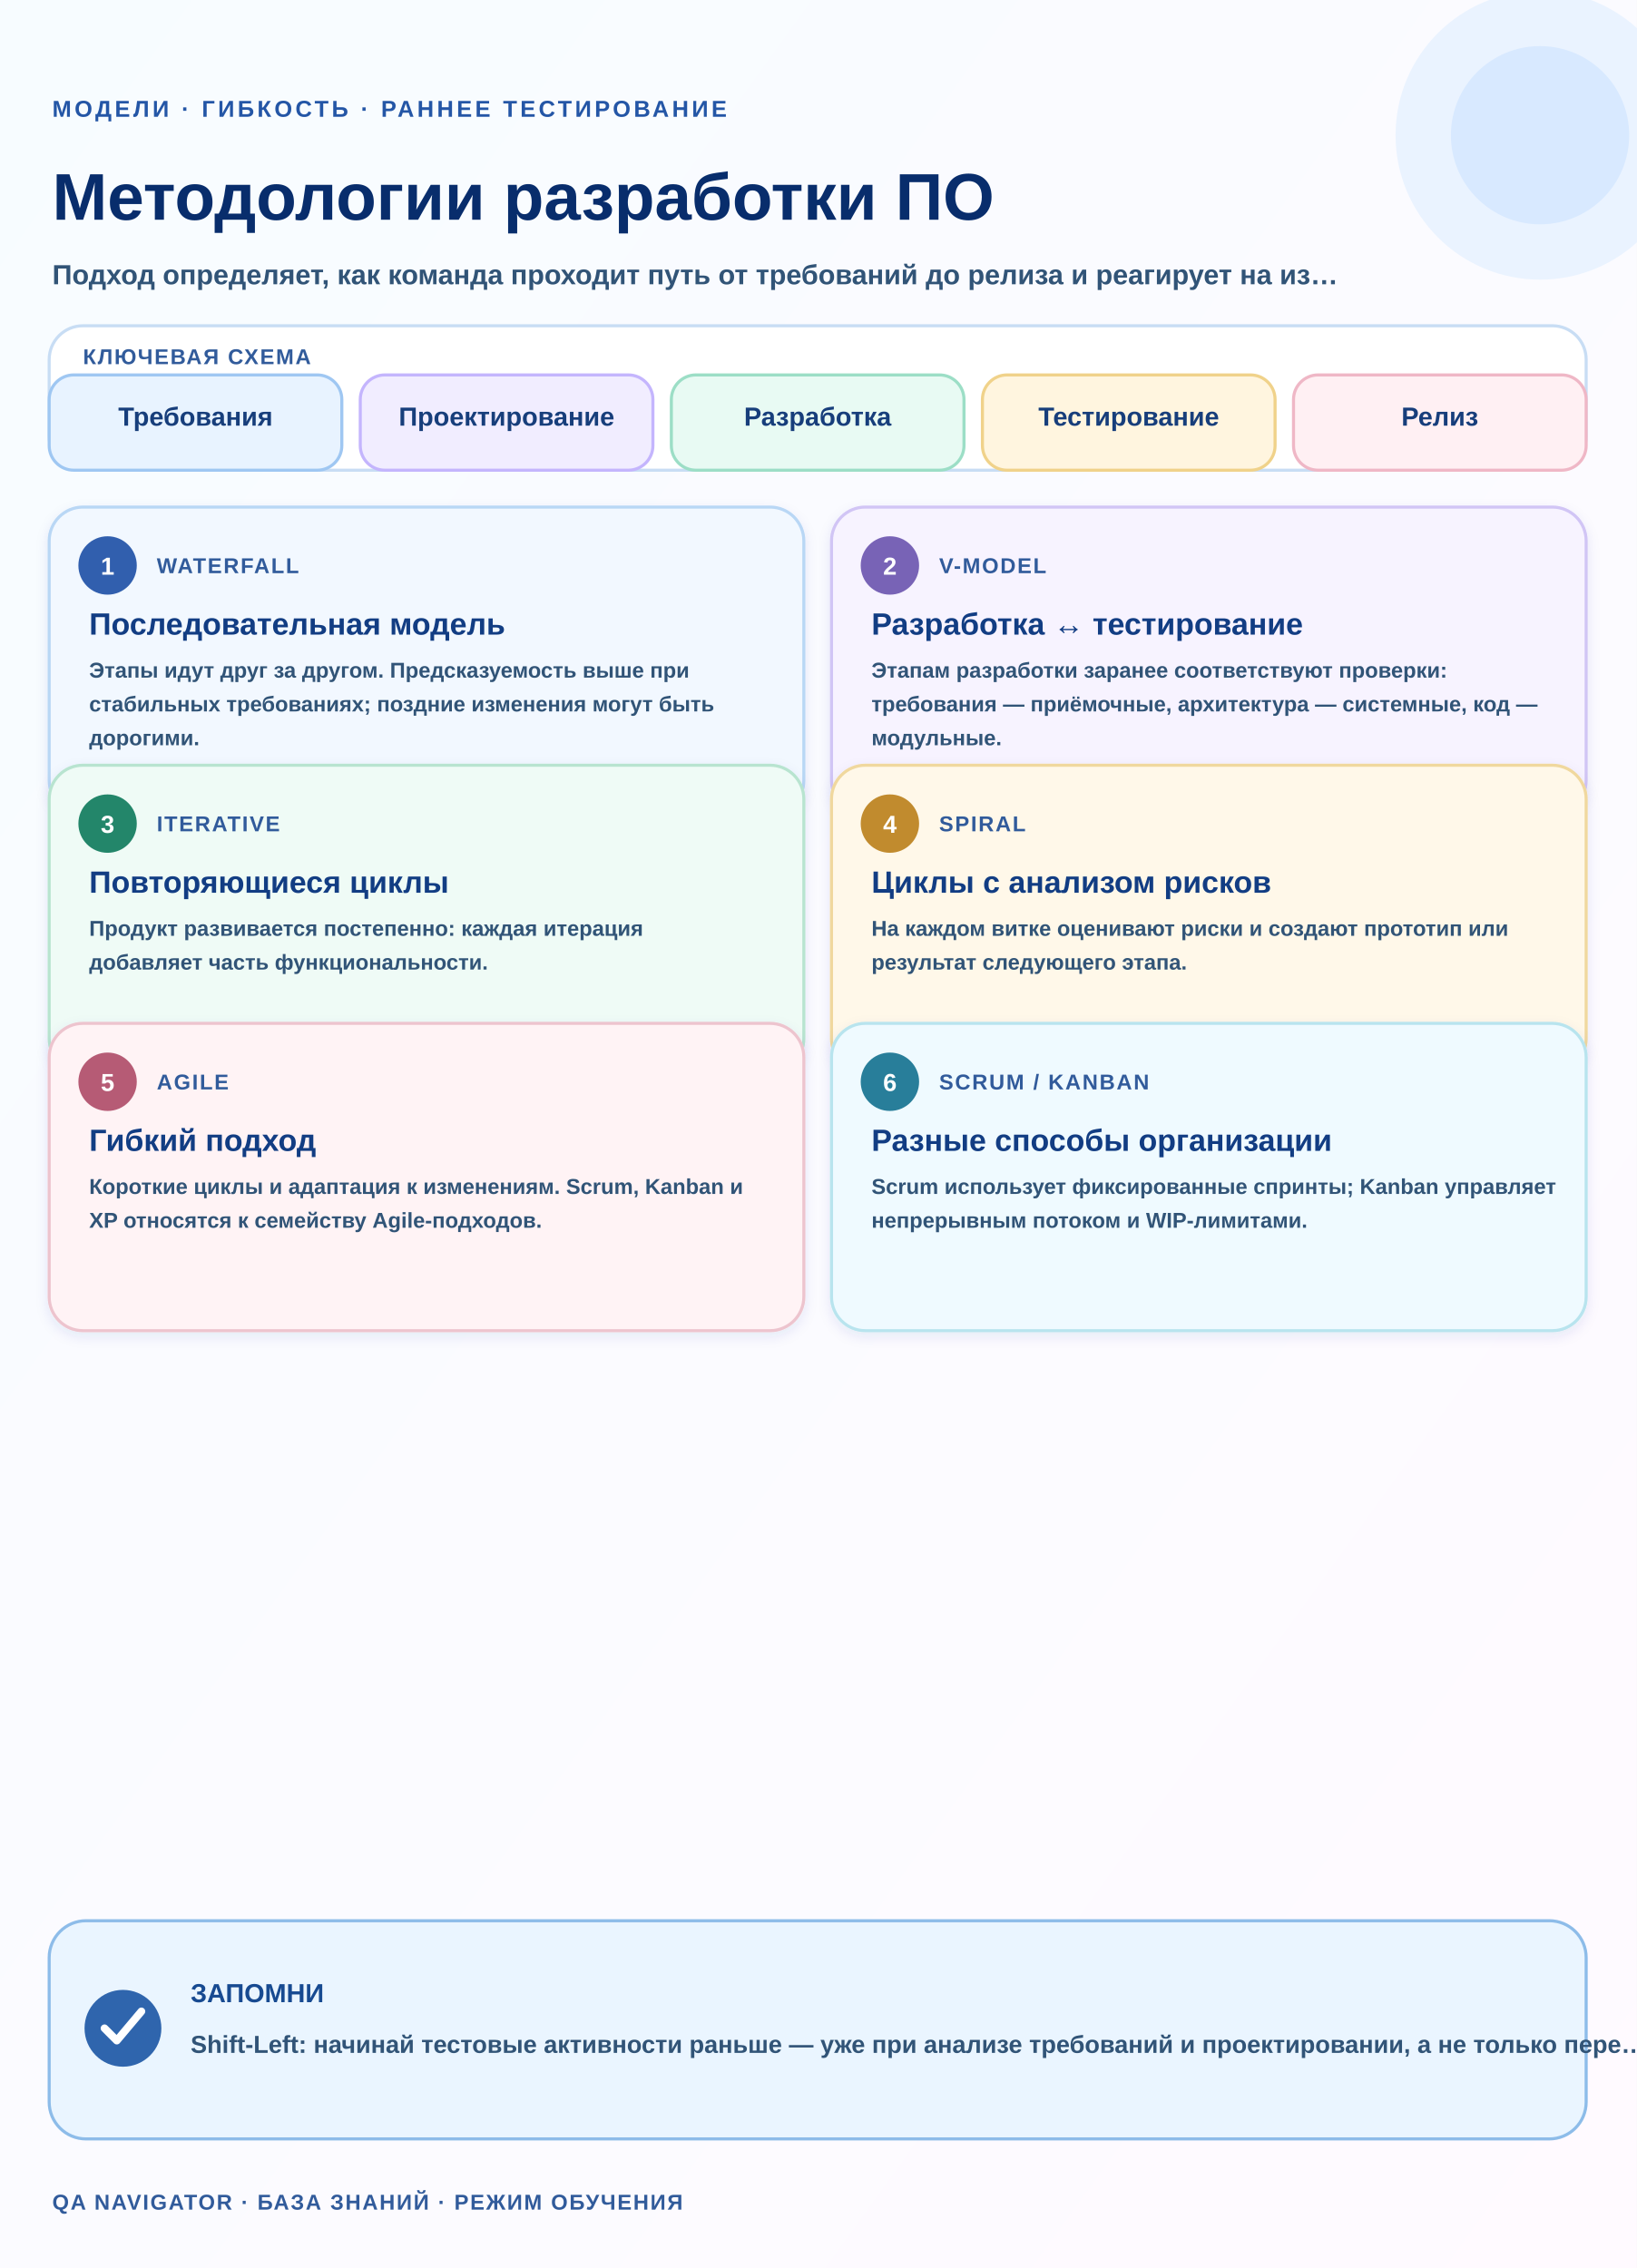
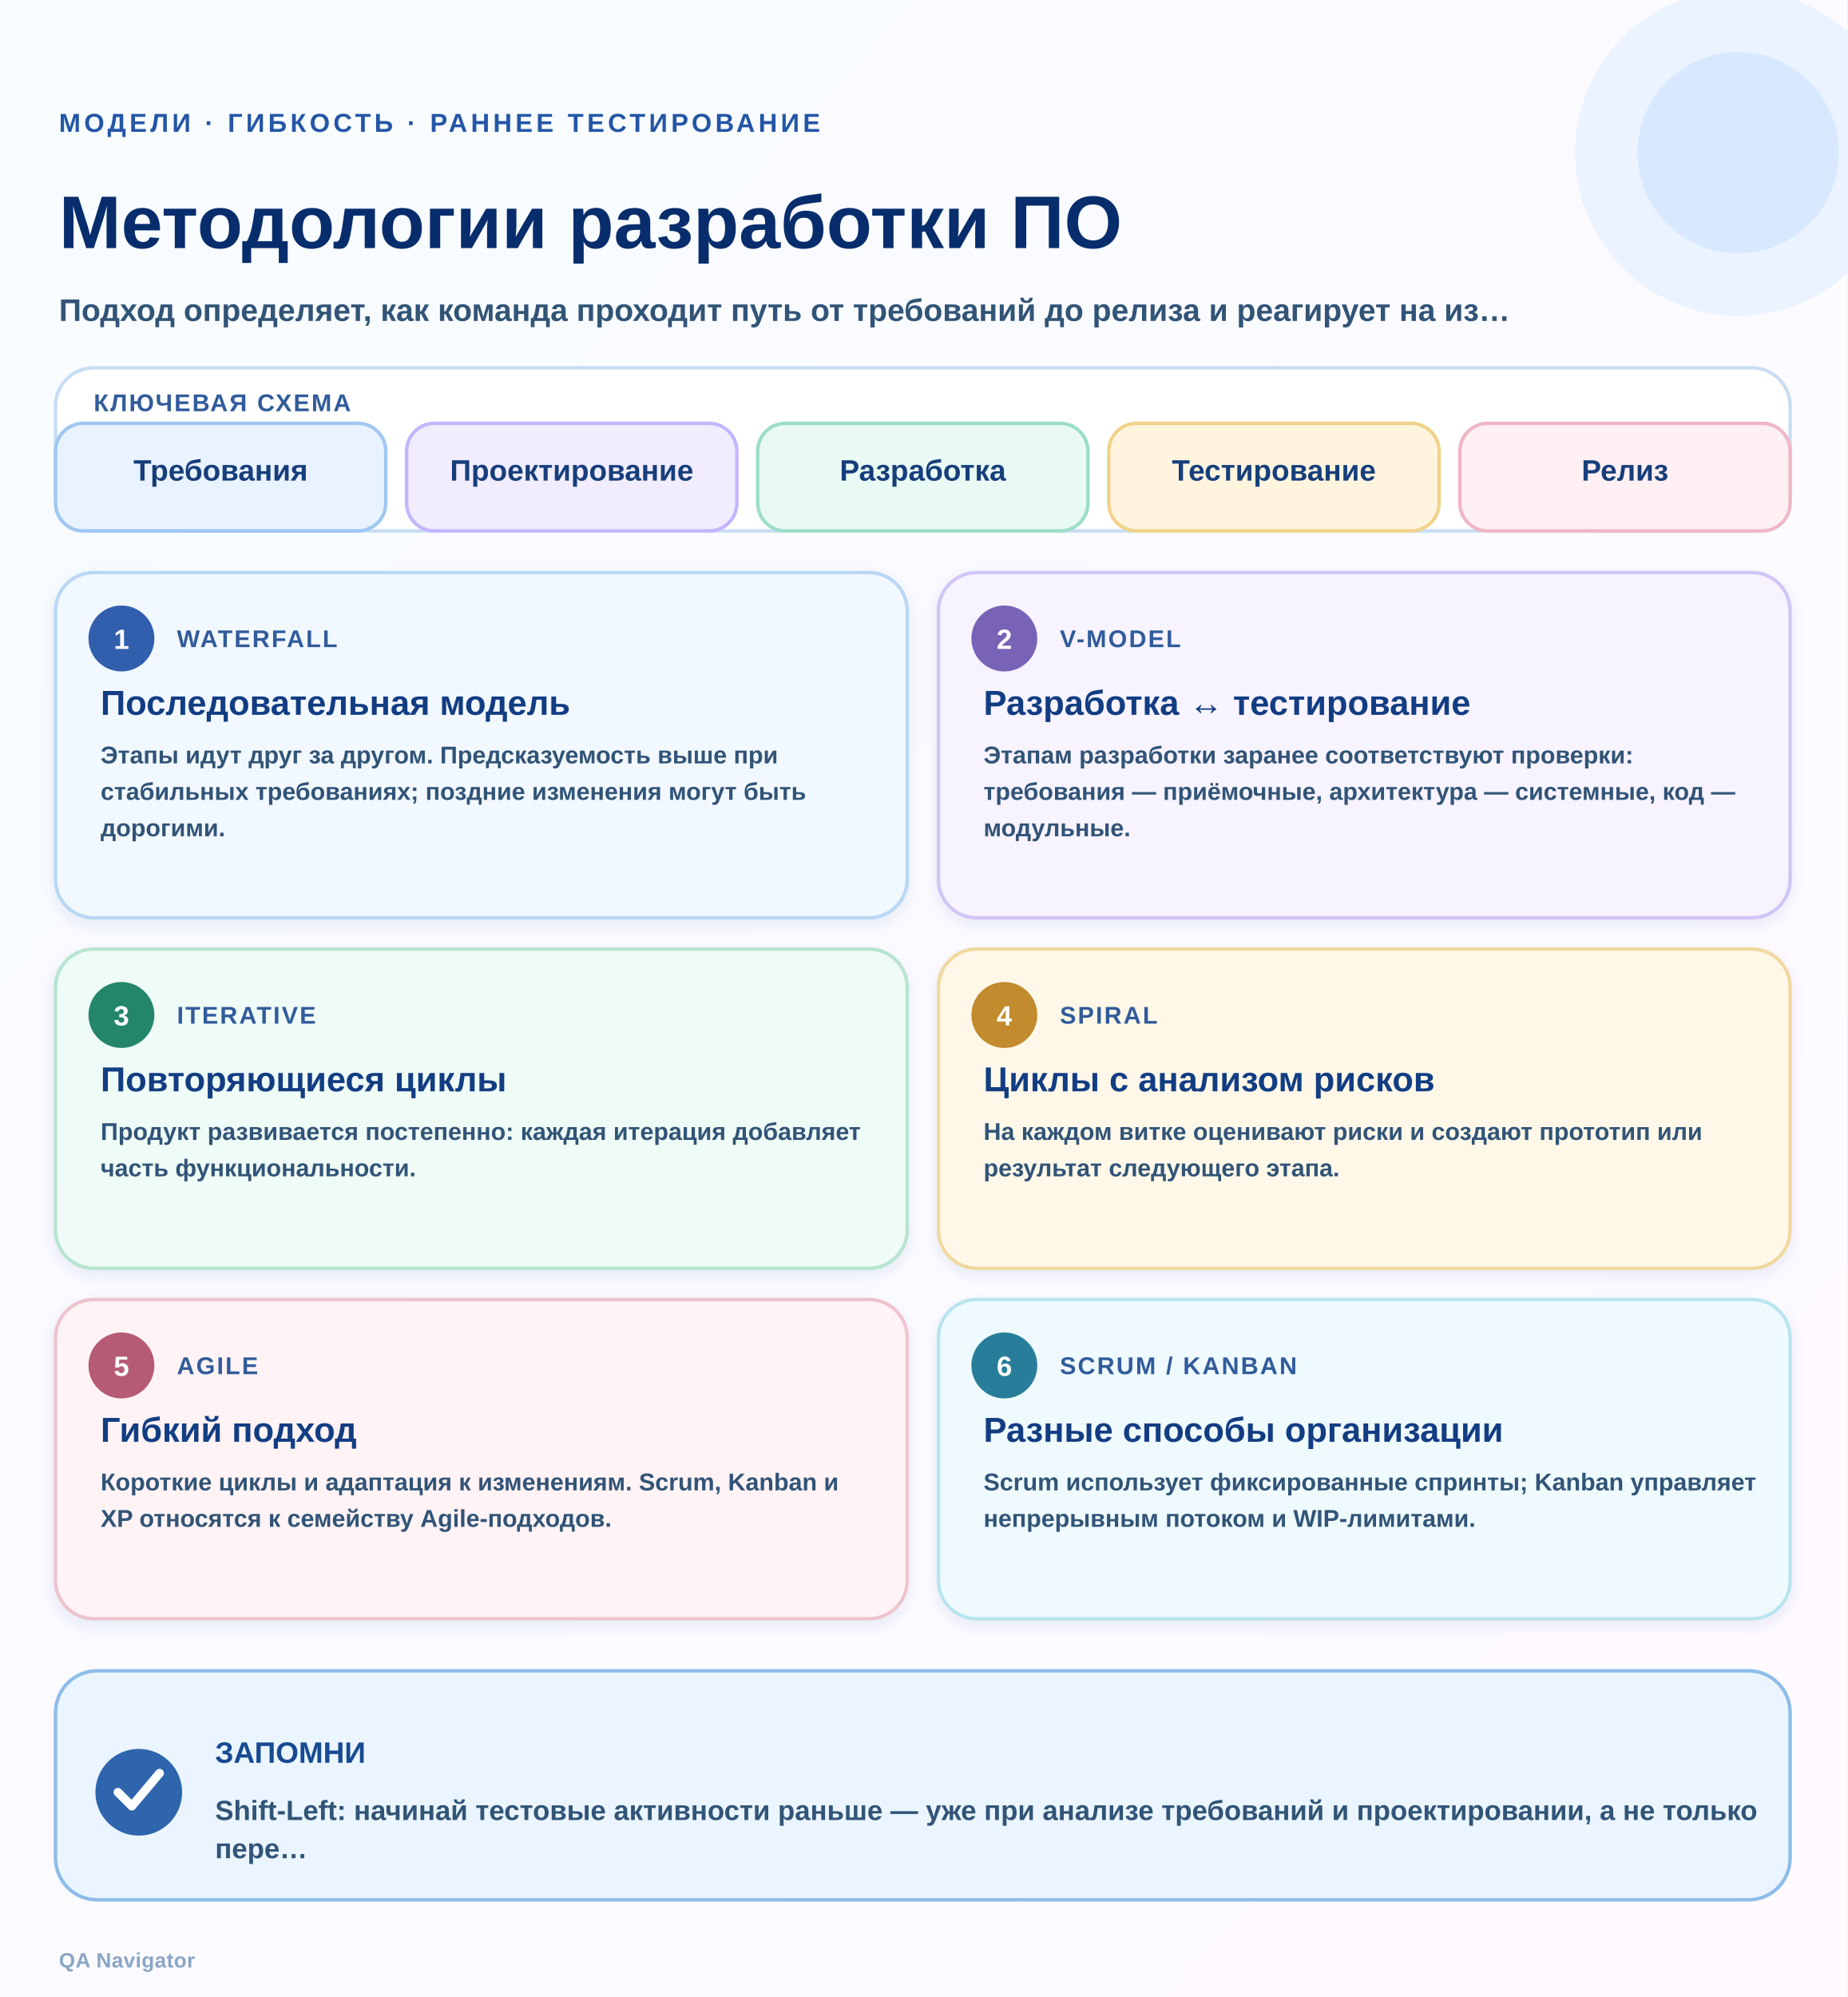
- <svg xmlns="http://www.w3.org/2000/svg" viewBox="0 0 1065 1476" preserveAspectRatio="xMidYMin meet" role="img" aria-labelledby="title desc">
+ <svg xmlns="http://www.w3.org/2000/svg" viewBox="0 0 1065 1151" preserveAspectRatio="xMidYMin meet" role="img" aria-labelledby="title desc">
  <defs>
    <linearGradient id="paper" x1="0" y1="0" x2="1" y2="1">
      <stop stop-color="#f7fcff" />
      <stop offset="1" stop-color="#fffaff" />
    </linearGradient>
    <filter id="shadow" x="-10%" y="-10%" width="120%" height="120%">
      <feDropShadow dx="0" dy="3" stdDeviation="4" flood-color="#174da1" flood-opacity=".09" />
    </filter>
    <style>
.title{font:800 43px Arial,sans-serif;fill:#082d6c}.tag{font:800 15px Arial,sans-serif;letter-spacing:2px;fill:#2456a6}
.subtitle{font:600 18px Arial,sans-serif;fill:#315477}.flow{font:800 17px Arial,sans-serif;fill:#173e7b}
.eyebrow{font:800 14px Arial,sans-serif;letter-spacing:1px;fill:#315b9b}.heading{font:800 20px Arial,sans-serif;fill:#123d83}
.body{font:600 14px Arial,sans-serif;fill:#315477}.number{font:800 16px Arial,sans-serif;fill:#fff}
.footerTitle{font:800 17px Arial,sans-serif;fill:#174a91}.footer{font:600 16px Arial,sans-serif;fill:#315477}
+ .brand{font:700 12px Arial,sans-serif;letter-spacing:.2px;fill:#8aa5c5}
</style>
  </defs>
-   <rect width="1065" height="1476" fill="url(#paper)" />
+   <rect width="1065" height="1151" fill="url(#paper)" />
  <circle cx="1002" cy="88" r="94" fill="#eaf3ff" />
  <circle cx="1002" cy="88" r="58" fill="#d8e9ff" />
  <text x="34" y="76" class="tag">МОДЕЛИ · ГИБКОСТЬ · РАННЕЕ ТЕСТИРОВАНИЕ</text>
  <text x="34" y="143" class="title">Методологии разработки ПО</text>
  <text x="34" y="185" class="subtitle">Подход определяет, как команда проходит путь от требований до релиза и реагирует на из…</text>
  <rect x="32" y="212" width="1000" height="94" rx="22" fill="#fff" stroke="#c8ddf4" stroke-width="2" />
  <text x="54" y="237" class="eyebrow">КЛЮЧЕВАЯ СХЕМА</text>
  <rect x="32" y="244" width="190.4" height="62" rx="16" fill="#e8f3ff" stroke="#9fc7f2" stroke-width="2" />
  <text x="127.2" y="277" text-anchor="middle" class="flow">Требования</text>
  <rect x="234.4" y="244" width="190.4" height="62" rx="16" fill="#f1edff" stroke="#c4b5fd" stroke-width="2" />
  <text x="329.6" y="277" text-anchor="middle" class="flow">Проектирование</text>
  <rect x="436.8" y="244" width="190.4" height="62" rx="16" fill="#e8faf3" stroke="#9cdec6" stroke-width="2" />
  <text x="532" y="277" text-anchor="middle" class="flow">Разработка</text>
  <rect x="639.2" y="244" width="190.4" height="62" rx="16" fill="#fff5df" stroke="#f0d28a" stroke-width="2" />
  <text x="734.4" y="277" text-anchor="middle" class="flow">Тестирование</text>
  <rect x="841.6" y="244" width="190.4" height="62" rx="16" fill="#fff0f3" stroke="#efb7c6" stroke-width="2" />
  <text x="936.8" y="277" text-anchor="middle" class="flow">Релиз</text>
-   <rect x="32" y="330" width="491" height="200" rx="22" fill="#f2f8ff" stroke="#b9d7f5" stroke-width="2" filter="url(#shadow)" />
+   <rect x="32" y="330" width="491" height="199" rx="22" fill="#f2f8ff" stroke="#b9d7f5" stroke-width="2" filter="url(#shadow)" />
  <circle cx="70" cy="368" r="19" fill="#315fae" />
  <text x="70" y="374" text-anchor="middle" class="number">1</text>
  <text x="102" y="373" class="eyebrow">WATERFALL</text>
-   <text x="58" y="413" class="heading">Последовательная модель</text>
-   <text x="58" y="441" class="body">Этапы идут друг за другом. Предсказуемость выше при</text>
-   <text x="58" y="463" class="body">стабильных требованиях; поздние изменения могут быть</text>
-   <text x="58" y="485" class="body">дорогими.</text>
-   <rect x="541" y="330" width="491" height="200" rx="22" fill="#f7f3ff" stroke="#d1c5f5" stroke-width="2" filter="url(#shadow)" />
+   <text x="58" y="412" class="heading">Последовательная модель</text>
+   <text x="58" y="440" class="body">Этапы идут друг за другом. Предсказуемость выше при</text>
+   <text x="58" y="461" class="body">стабильных требованиях; поздние изменения могут быть</text>
+   <text x="58" y="482" class="body">дорогими.</text>
+   <rect x="541" y="330" width="491" height="199" rx="22" fill="#f7f3ff" stroke="#d1c5f5" stroke-width="2" filter="url(#shadow)" />
  <circle cx="579" cy="368" r="19" fill="#7863b6" />
  <text x="579" y="374" text-anchor="middle" class="number">2</text>
  <text x="611" y="373" class="eyebrow">V-MODEL</text>
-   <text x="567" y="413" class="heading">Разработка ↔ тестирование</text>
-   <text x="567" y="441" class="body">Этапам разработки заранее соответствуют проверки:</text>
-   <text x="567" y="463" class="body">требования — приёмочные, архитектура — системные, код —</text>
-   <text x="567" y="485" class="body">модульные.</text>
-   <rect x="32" y="498" width="491" height="200" rx="22" fill="#effbf6" stroke="#b8e4d0" stroke-width="2" filter="url(#shadow)" />
-   <circle cx="70" cy="536" r="19" fill="#23866a" />
-   <text x="70" y="542" text-anchor="middle" class="number">3</text>
-   <text x="102" y="541" class="eyebrow">ITERATIVE</text>
-   <text x="58" y="581" class="heading">Повторяющиеся циклы</text>
-   <text x="58" y="609" class="body">Продукт развивается постепенно: каждая итерация</text>
-   <text x="58" y="631" class="body">добавляет часть функциональности.</text>
-   <rect x="541" y="498" width="491" height="200" rx="22" fill="#fff8e9" stroke="#f0d89e" stroke-width="2" filter="url(#shadow)" />
-   <circle cx="579" cy="536" r="19" fill="#c18b2e" />
-   <text x="579" y="542" text-anchor="middle" class="number">4</text>
-   <text x="611" y="541" class="eyebrow">SPIRAL</text>
-   <text x="567" y="581" class="heading">Циклы с анализом рисков</text>
-   <text x="567" y="609" class="body">На каждом витке оценивают риски и создают прототип или</text>
-   <text x="567" y="631" class="body">результат следующего этапа.</text>
-   <rect x="32" y="666" width="491" height="200" rx="22" fill="#fff3f5" stroke="#edc4ce" stroke-width="2" filter="url(#shadow)" />
-   <circle cx="70" cy="704" r="19" fill="#b65b75" />
-   <text x="70" y="710" text-anchor="middle" class="number">5</text>
-   <text x="102" y="709" class="eyebrow">AGILE</text>
-   <text x="58" y="749" class="heading">Гибкий подход</text>
-   <text x="58" y="777" class="body">Короткие циклы и адаптация к изменениям. Scrum, Kanban и</text>
-   <text x="58" y="799" class="body">XP относятся к семейству Agile-подходов.</text>
-   <rect x="541" y="666" width="491" height="200" rx="22" fill="#effaff" stroke="#b8e4ee" stroke-width="2" filter="url(#shadow)" />
-   <circle cx="579" cy="704" r="19" fill="#287e9a" />
-   <text x="579" y="710" text-anchor="middle" class="number">6</text>
-   <text x="611" y="709" class="eyebrow">SCRUM / KANBAN</text>
-   <text x="567" y="749" class="heading">Разные способы организации</text>
-   <text x="567" y="777" class="body">Scrum использует фиксированные спринты; Kanban управляет</text>
-   <text x="567" y="799" class="body">непрерывным потоком и WIP-лимитами.</text>
-   <rect x="32" y="1250" width="1000" height="142" rx="24" fill="#eaf5ff" stroke="#8dbce9" stroke-width="2" />
-   <circle cx="80" cy="1320" r="25" fill="#2f65ad" />
-   <path d="M68 1320l8 8 16-19" fill="none" stroke="#fff" stroke-width="5" stroke-linecap="round" stroke-linejoin="round" />
-   <text x="124" y="1303" class="footerTitle">ЗАПОМНИ</text>
-   <text x="124" y="1336" class="footer">Shift-Left: начинай тестовые активности раньше — уже при анализе требований и проектировании, а не только пере…</text>
-   <text x="34" y="1438" class="eyebrow">QA NAVIGATOR · БАЗА ЗНАНИЙ · РЕЖИМ ОБУЧЕНИЯ</text>
+   <text x="567" y="412" class="heading">Разработка ↔ тестирование</text>
+   <text x="567" y="440" class="body">Этапам разработки заранее соответствуют проверки:</text>
+   <text x="567" y="461" class="body">требования — приёмочные, архитектура — системные, код —</text>
+   <text x="567" y="482" class="body">модульные.</text>
+   <rect x="32" y="547" width="491" height="184" rx="22" fill="#effbf6" stroke="#b8e4d0" stroke-width="2" filter="url(#shadow)" />
+   <circle cx="70" cy="585" r="19" fill="#23866a" />
+   <text x="70" y="591" text-anchor="middle" class="number">3</text>
+   <text x="102" y="590" class="eyebrow">ITERATIVE</text>
+   <text x="58" y="629" class="heading">Повторяющиеся циклы</text>
+   <text x="58" y="657" class="body">Продукт развивается постепенно: каждая итерация добавляет</text>
+   <text x="58" y="678" class="body">часть функциональности.</text>
+   <rect x="541" y="547" width="491" height="184" rx="22" fill="#fff8e9" stroke="#f0d89e" stroke-width="2" filter="url(#shadow)" />
+   <circle cx="579" cy="585" r="19" fill="#c18b2e" />
+   <text x="579" y="591" text-anchor="middle" class="number">4</text>
+   <text x="611" y="590" class="eyebrow">SPIRAL</text>
+   <text x="567" y="629" class="heading">Циклы с анализом рисков</text>
+   <text x="567" y="657" class="body">На каждом витке оценивают риски и создают прототип или</text>
+   <text x="567" y="678" class="body">результат следующего этапа.</text>
+   <rect x="32" y="749" width="491" height="184" rx="22" fill="#fff3f5" stroke="#edc4ce" stroke-width="2" filter="url(#shadow)" />
+   <circle cx="70" cy="787" r="19" fill="#b65b75" />
+   <text x="70" y="793" text-anchor="middle" class="number">5</text>
+   <text x="102" y="792" class="eyebrow">AGILE</text>
+   <text x="58" y="831" class="heading">Гибкий подход</text>
+   <text x="58" y="859" class="body">Короткие циклы и адаптация к изменениям. Scrum, Kanban и</text>
+   <text x="58" y="880" class="body">XP относятся к семейству Agile-подходов.</text>
+   <rect x="541" y="749" width="491" height="184" rx="22" fill="#effaff" stroke="#b8e4ee" stroke-width="2" filter="url(#shadow)" />
+   <circle cx="579" cy="787" r="19" fill="#287e9a" />
+   <text x="579" y="793" text-anchor="middle" class="number">6</text>
+   <text x="611" y="792" class="eyebrow">SCRUM / KANBAN</text>
+   <text x="567" y="831" class="heading">Разные способы организации</text>
+   <text x="567" y="859" class="body">Scrum использует фиксированные спринты; Kanban управляет</text>
+   <text x="567" y="880" class="body">непрерывным потоком и WIP-лимитами.</text>
+   <rect x="32" y="963" width="1000" height="132" rx="24" fill="#eaf5ff" stroke="#8dbce9" stroke-width="2" />
+   <circle cx="80" cy="1033" r="25" fill="#2f65ad" />
+   <path d="M68 1033l8 8 16-19" fill="none" stroke="#fff" stroke-width="5" stroke-linecap="round" stroke-linejoin="round" />
+   <text x="124" y="1016" class="footerTitle">ЗАПОМНИ</text>
+   <text x="124" y="1049" class="footer">Shift-Left: начинай тестовые активности раньше — уже при анализе требований и проектировании, а не только</text>
+   <text x="124" y="1071" class="footer">пере…</text>
+   <text x="34" y="1134" class="brand">QA Navigator</text>
</svg>
